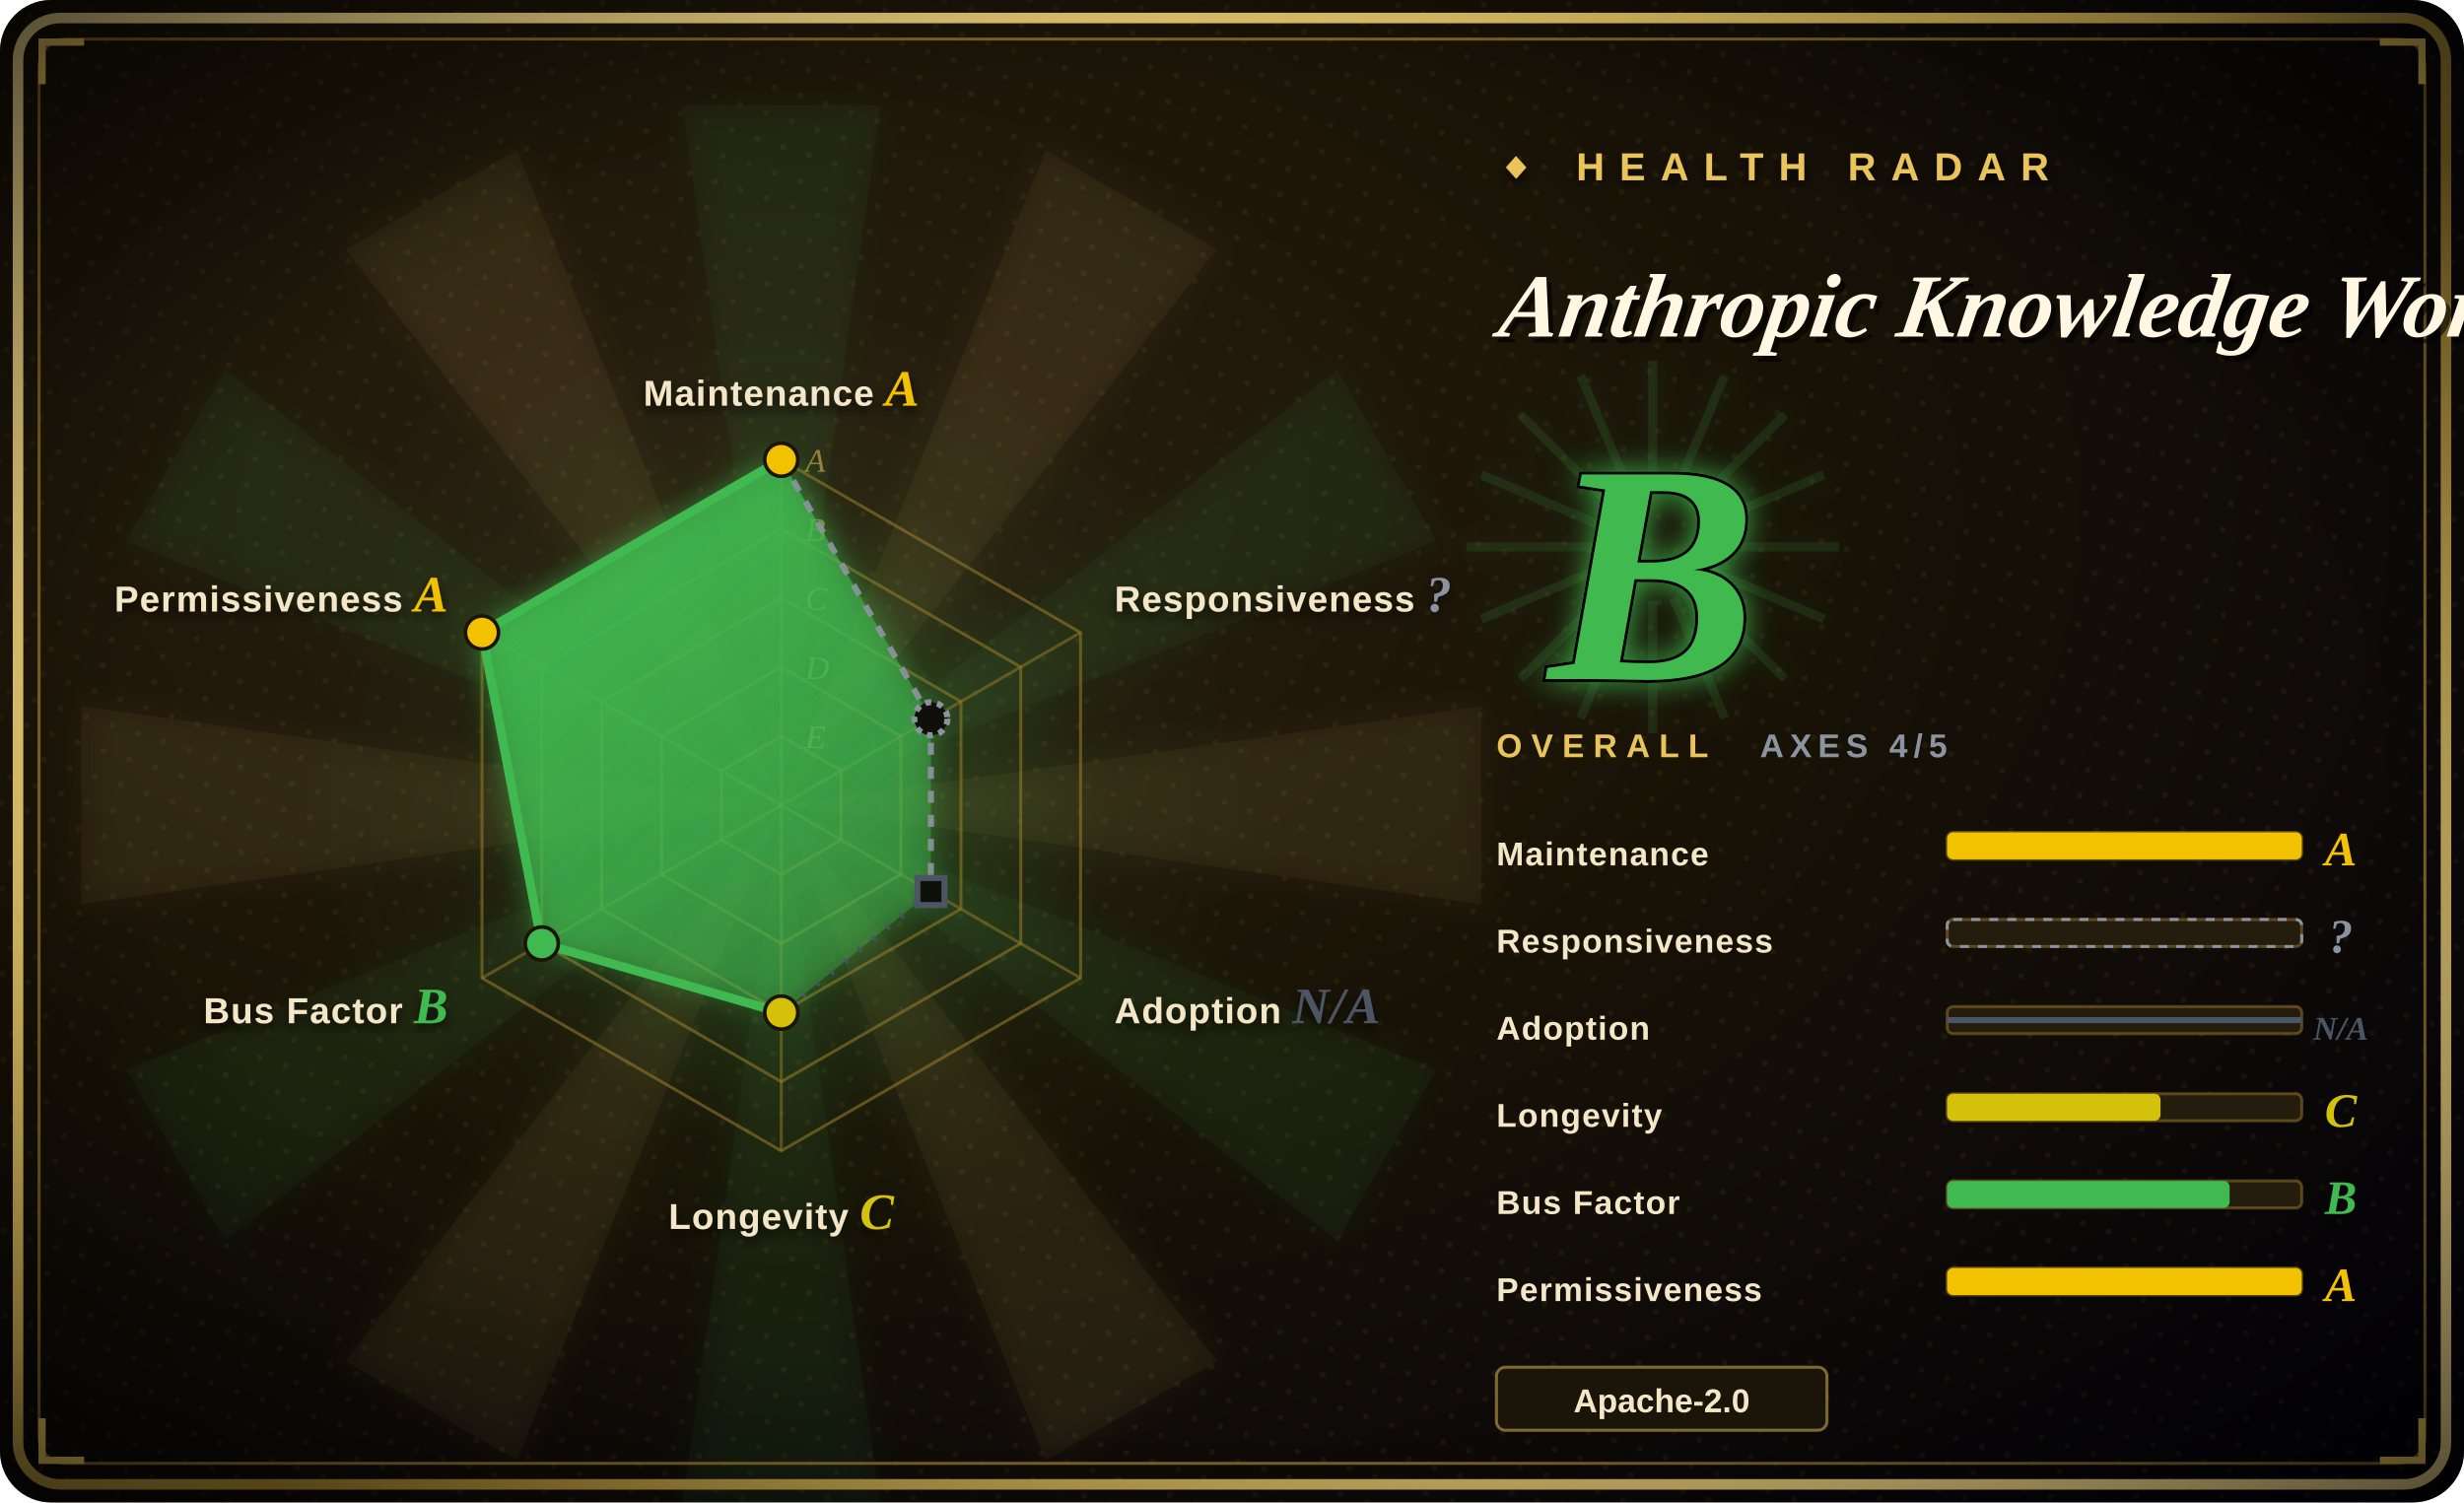
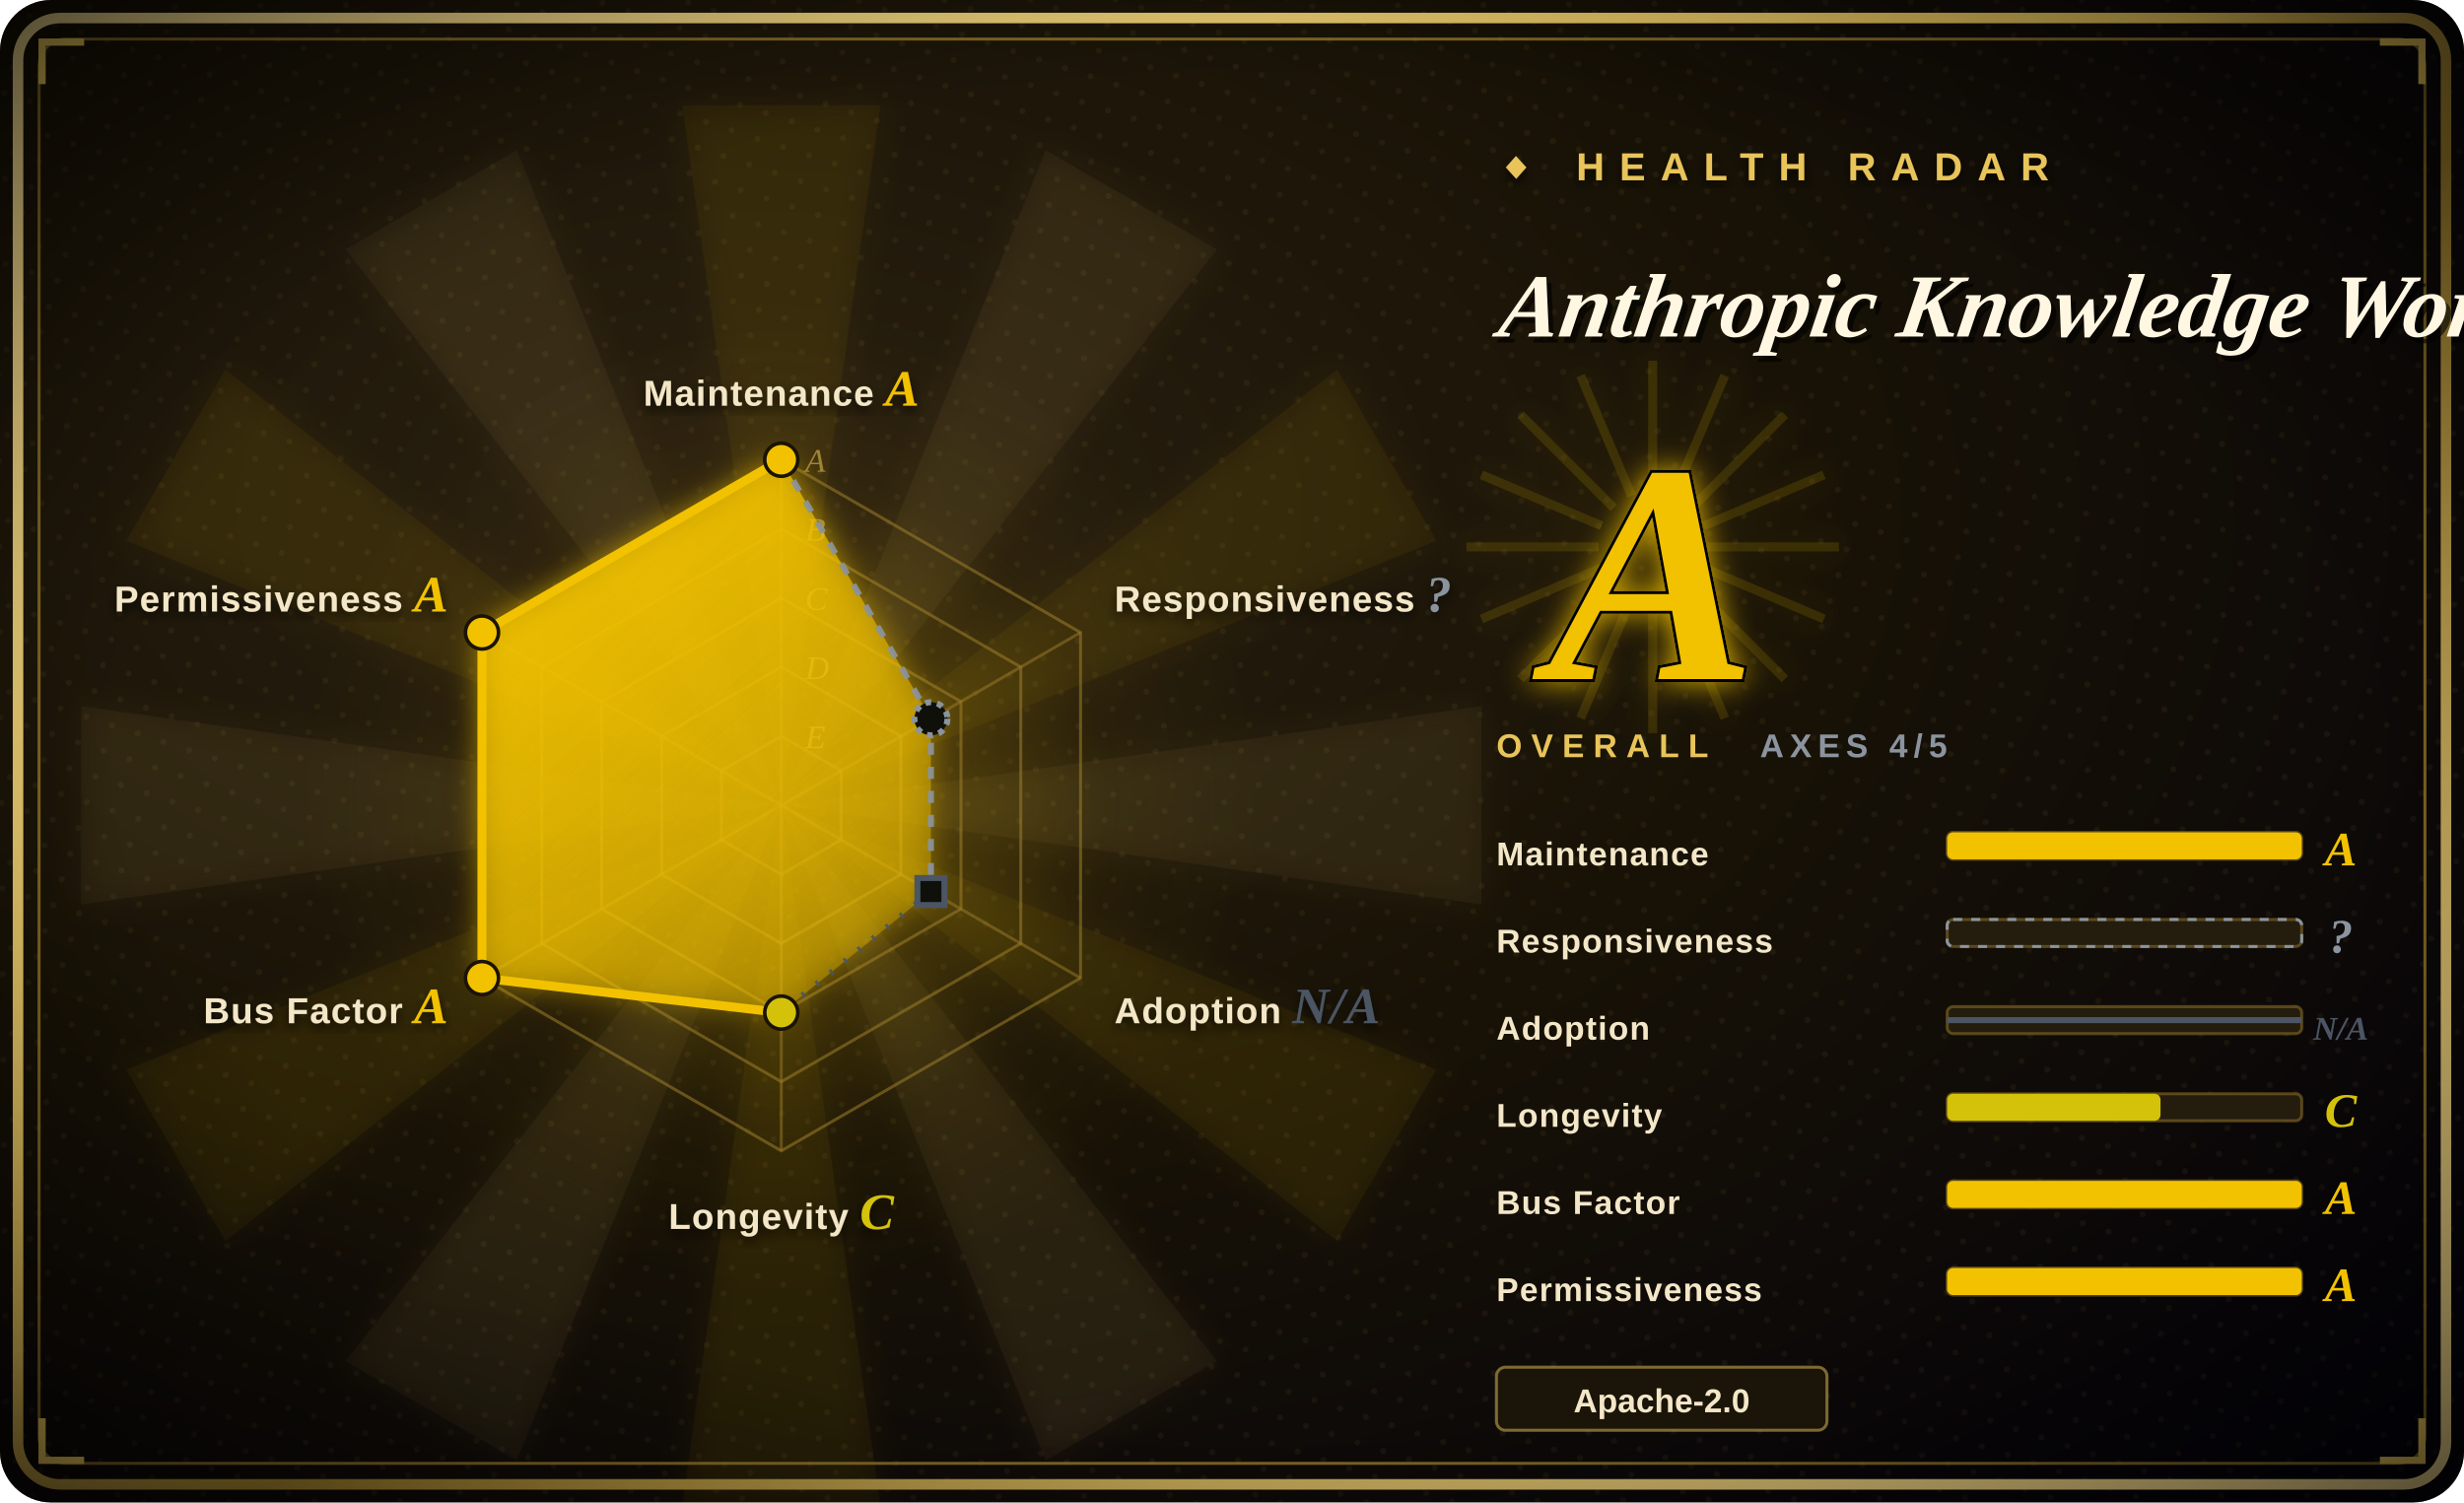
<svg xmlns="http://www.w3.org/2000/svg" width="820" height="500" viewBox="0 0 820 500">
  <defs>
    <radialGradient id="bg" cx="30%" cy="34%" r="90%">
      <stop offset="0%" stop-color="#2a2010" />
      <stop offset="48%" stop-color="#181206" />
      <stop offset="100%" stop-color="#05030a" />
    </radialGradient>
    <radialGradient id="vig" cx="50%" cy="50%" r="72%">
      <stop offset="62%" stop-color="#000000" stop-opacity="0" />
      <stop offset="100%" stop-color="#000000" stop-opacity="0.72" />
    </radialGradient>
    <linearGradient id="frame" x1="0" y1="0" x2="1" y2="1">
      <stop offset="0%" stop-color="#f6dd92" />
      <stop offset="45%" stop-color="#E8C45A" />
      <stop offset="55%" stop-color="#9c7d2a" />
      <stop offset="100%" stop-color="#f6dd92" />
    </linearGradient>
    <linearGradient id="poly" x1="0" y1="0" x2="0.7" y2="1">
-       <stop offset="0%" stop-color="#3FB950" stop-opacity="0.92" />
-       <stop offset="100%" stop-color="#3FB950" stop-opacity="0.34" />
+       <stop offset="0%" stop-color="#F2C200" stop-opacity="0.92" />
+       <stop offset="100%" stop-color="#F2C200" stop-opacity="0.34" />
    </linearGradient>
    <radialGradient id="halo" cx="50%" cy="50%" r="50%">
-       <stop offset="0%" stop-color="#3FB950" stop-opacity="0.34" />
-       <stop offset="68%" stop-color="#3FB950" stop-opacity="0.04" />
-       <stop offset="100%" stop-color="#3FB950" stop-opacity="0" />
+       <stop offset="0%" stop-color="#F2C200" stop-opacity="0.34" />
+       <stop offset="68%" stop-color="#F2C200" stop-opacity="0.04" />
+       <stop offset="100%" stop-color="#F2C200" stop-opacity="0" />
    </radialGradient>
    <filter id="glow" x="-60%" y="-60%" width="220%" height="220%">
      <feGaussianBlur stdDeviation="5" result="b" />
      <feMerge>
        <feMergeNode in="b" />
        <feMergeNode in="SourceGraphic" />
      </feMerge>
    </filter>
    <filter id="soft" x="-30%" y="-30%" width="160%" height="160%">
      <feDropShadow dx="0" dy="2" stdDeviation="2" flood-color="#000" flood-opacity="0.7" />
    </filter>
    <pattern id="halftone" width="9" height="9" patternUnits="userSpaceOnUse" patternTransform="rotate(18)">
      <circle cx="2" cy="2" r="1" fill="#E8C45A" fill-opacity="0.06" />
    </pattern>
  </defs>
  <rect width="820" height="500" rx="17" fill="url(#bg)" />
  <rect width="820" height="500" rx="17" fill="url(#halftone)" />
  <g opacity="0.5" filter="url(#glow)">
    <path d="M260,268 L493,235 L493,301 Z" fill="#E8C45A" fill-opacity="0.10" />
-     <path d="M260,268 L478,356 L445,413 Z" fill="#3FB950" fill-opacity="0.10" />
+     <path d="M260,268 L478,356 L445,413 Z" fill="#F2C200" fill-opacity="0.10" />
    <path d="M260,268 L405,453 L348,486 Z" fill="#E8C45A" fill-opacity="0.10" />
-     <path d="M260,268 L293,501 L227,501 Z" fill="#3FB950" fill-opacity="0.10" />
+     <path d="M260,268 L293,501 L227,501 Z" fill="#F2C200" fill-opacity="0.10" />
    <path d="M260,268 L172,486 L115,453 Z" fill="#E8C45A" fill-opacity="0.10" />
-     <path d="M260,268 L75,413 L42,356 Z" fill="#3FB950" fill-opacity="0.10" />
+     <path d="M260,268 L75,413 L42,356 Z" fill="#F2C200" fill-opacity="0.10" />
    <path d="M260,268 L27,301 L27,235 Z" fill="#E8C45A" fill-opacity="0.10" />
-     <path d="M260,268 L42,180 L75,123 Z" fill="#3FB950" fill-opacity="0.10" />
+     <path d="M260,268 L42,180 L75,123 Z" fill="#F2C200" fill-opacity="0.10" />
    <path d="M260,268 L115,83 L172,50 Z" fill="#E8C45A" fill-opacity="0.10" />
-     <path d="M260,268 L227,35 L293,35 Z" fill="#3FB950" fill-opacity="0.10" />
+     <path d="M260,268 L227,35 L293,35 Z" fill="#F2C200" fill-opacity="0.10" />
    <path d="M260,268 L348,50 L405,83 Z" fill="#E8C45A" fill-opacity="0.10" />
-     <path d="M260,268 L445,123 L478,180 Z" fill="#3FB950" fill-opacity="0.10" />
+     <path d="M260,268 L445,123 L478,180 Z" fill="#F2C200" fill-opacity="0.10" />
  </g>
  <circle cx="260" cy="268" r="161" fill="url(#halo)" />
  <rect x="6" y="6" width="808" height="488" rx="14" fill="none" stroke="url(#frame)" stroke-width="3.5" />
  <rect x="13" y="13" width="794" height="474" rx="9" fill="none" stroke="#9c7d2a" stroke-width="1" stroke-opacity="0.8" />
  <path d="M14,28 L14,14 L28,14" fill="none" stroke="#E8C45A" stroke-width="2.4" />
  <path d="M806,28 L806,14 L792,14" fill="none" stroke="#E8C45A" stroke-width="2.4" />
  <path d="M14,472 L14,486 L28,486" fill="none" stroke="#E8C45A" stroke-width="2.4" />
  <path d="M806,472 L806,486 L792,486" fill="none" stroke="#E8C45A" stroke-width="2.4" />
  <rect width="820" height="500" rx="17" fill="url(#vig)" />
  <polygon points="260.0,153.0 359.6,210.5 359.6,325.5 260.0,383.0 160.4,325.5 160.4,210.5" fill="none" stroke="#9c7d2a" stroke-opacity="0.55" stroke-width="1" />
  <polygon points="260.0,176.0 339.7,222.0 339.7,314.0 260.0,360.0 180.3,314.0 180.3,222.0" fill="none" stroke="#9c7d2a" stroke-opacity="0.55" stroke-width="1" />
  <polygon points="260.0,199.0 319.8,233.5 319.8,302.5 260.0,337.0 200.2,302.5 200.2,233.5" fill="none" stroke="#9c7d2a" stroke-opacity="0.55" stroke-width="1" />
  <polygon points="260.0,222.0 299.8,245.0 299.8,291.0 260.0,314.0 220.2,291.0 220.2,245.0" fill="none" stroke="#9c7d2a" stroke-opacity="0.55" stroke-width="1" />
  <polygon points="260.0,245.0 279.9,256.5 279.9,279.5 260.0,291.0 240.1,279.5 240.1,256.5" fill="none" stroke="#9c7d2a" stroke-opacity="0.55" stroke-width="1" />
  <line x1="260" y1="268" x2="260.0" y2="153.0" stroke="#9c7d2a" stroke-opacity="0.5" stroke-width="1" />
  <line x1="260" y1="268" x2="359.6" y2="210.5" stroke="#9c7d2a" stroke-opacity="0.5" stroke-width="1" />
  <line x1="260" y1="268" x2="359.6" y2="325.5" stroke="#9c7d2a" stroke-opacity="0.5" stroke-width="1" />
  <line x1="260" y1="268" x2="260.0" y2="383.0" stroke="#9c7d2a" stroke-opacity="0.5" stroke-width="1" />
  <line x1="260" y1="268" x2="160.4" y2="325.5" stroke="#9c7d2a" stroke-opacity="0.5" stroke-width="1" />
  <line x1="260" y1="268" x2="160.4" y2="210.5" stroke="#9c7d2a" stroke-opacity="0.5" stroke-width="1" />
  <text x="268" y="157.0" font-size="11" font-style="italic" fill="#E8C45A" fill-opacity="0.55" font-family="'Georgia','Times New Roman',serif">A</text>
  <text x="268" y="180.0" font-size="11" font-style="italic" fill="#E8C45A" fill-opacity="0.55" font-family="'Georgia','Times New Roman',serif">B</text>
  <text x="268" y="203.0" font-size="11" font-style="italic" fill="#E8C45A" fill-opacity="0.55" font-family="'Georgia','Times New Roman',serif">C</text>
  <text x="268" y="226.0" font-size="11" font-style="italic" fill="#E8C45A" fill-opacity="0.55" font-family="'Georgia','Times New Roman',serif">D</text>
  <text x="268" y="249.0" font-size="11" font-style="italic" fill="#E8C45A" fill-opacity="0.55" font-family="'Georgia','Times New Roman',serif">E</text>
-   <polygon points="260.0,153.0 309.8,239.2 309.8,296.8 260.0,337.0 180.3,314.0 160.4,210.5" fill="url(#poly)" filter="url(#glow)" />
+   <polygon points="260.0,153.0 309.8,239.2 309.8,296.8 260.0,337.0 160.4,325.5 160.4,210.5" fill="url(#poly)" filter="url(#glow)" />
  <line x1="260.0" y1="153.0" x2="309.8" y2="239.2" stroke="#8B949E" stroke-width="2" stroke-dasharray="4 4" stroke-opacity="0.92" />
  <line x1="309.8" y1="239.2" x2="309.8" y2="296.8" stroke="#8B949E" stroke-width="2" stroke-dasharray="4 4" stroke-opacity="0.92" />
  <line x1="309.8" y1="296.8" x2="260.0" y2="337.0" stroke="#4B5563" stroke-width="2" stroke-dasharray="1 5" stroke-opacity="0.92" />
-   <line x1="260.0" y1="337.0" x2="180.3" y2="314.0" stroke="#3FB950" stroke-width="3" />
-   <line x1="180.3" y1="314.0" x2="160.4" y2="210.5" stroke="#3FB950" stroke-width="3" />
-   <line x1="160.4" y1="210.5" x2="260.0" y2="153.0" stroke="#3FB950" stroke-width="3" />
+   <line x1="260.0" y1="337.0" x2="160.4" y2="325.5" stroke="#F2C200" stroke-width="3" />
+   <line x1="160.4" y1="325.5" x2="160.4" y2="210.5" stroke="#F2C200" stroke-width="3" />
+   <line x1="160.4" y1="210.5" x2="260.0" y2="153.0" stroke="#F2C200" stroke-width="3" />
  <circle cx="260.0" cy="153.0" r="5.5" fill="#F2C200" stroke="#1a1306" stroke-width="1.2" />
  <circle cx="309.8" cy="239.2" r="5.5" fill="#10100b" stroke="#8B949E" stroke-width="2" stroke-dasharray="2 2" />
  <rect x="305.3" y="292.2" width="9" height="9" fill="#10100b" stroke="#4B5563" stroke-width="2" />
  <circle cx="260.0" cy="337.0" r="5.5" fill="#D4C20A" stroke="#1a1306" stroke-width="1.2" />
-   <circle cx="180.3" cy="314.0" r="5.5" fill="#3FB950" stroke="#1a1306" stroke-width="1.2" />
+   <circle cx="160.4" cy="325.5" r="5.5" fill="#F2C200" stroke="#1a1306" stroke-width="1.2" />
  <circle cx="160.4" cy="210.5" r="5.5" fill="#F2C200" stroke="#1a1306" stroke-width="1.2" />
  <text x="260.0" y="135.0" font-size="12" font-weight="900" fill="#f3e7c8" text-anchor="middle" font-family="'Arial Black','Helvetica Neue',Arial,sans-serif" letter-spacing="0.4" filter="url(#soft)">Maintenance <tspan fill="#F2C200" font-family="'Georgia','Times New Roman',serif" font-style="italic" font-size="17">A</tspan>
  </text>
  <text x="370.9" y="203.5" font-size="12" font-weight="900" fill="#f3e7c8" text-anchor="start" font-family="'Arial Black','Helvetica Neue',Arial,sans-serif" letter-spacing="0.4" filter="url(#soft)">Responsiveness <tspan fill="#8B949E" font-family="'Georgia','Times New Roman',serif" font-style="italic" font-size="17">?</tspan>
  </text>
  <text x="370.9" y="340.5" font-size="12" font-weight="900" fill="#f3e7c8" text-anchor="start" font-family="'Arial Black','Helvetica Neue',Arial,sans-serif" letter-spacing="0.4" filter="url(#soft)">Adoption <tspan fill="#4B5563" font-family="'Georgia','Times New Roman',serif" font-style="italic" font-size="17">N/A</tspan>
  </text>
  <text x="260.0" y="409.0" font-size="12" font-weight="900" fill="#f3e7c8" text-anchor="middle" font-family="'Arial Black','Helvetica Neue',Arial,sans-serif" letter-spacing="0.4" filter="url(#soft)">Longevity <tspan fill="#D4C20A" font-family="'Georgia','Times New Roman',serif" font-style="italic" font-size="17">C</tspan>
  </text>
-   <text x="149.1" y="340.5" font-size="12" font-weight="900" fill="#f3e7c8" text-anchor="end" font-family="'Arial Black','Helvetica Neue',Arial,sans-serif" letter-spacing="0.4" filter="url(#soft)">Bus Factor <tspan fill="#3FB950" font-family="'Georgia','Times New Roman',serif" font-style="italic" font-size="17">B</tspan>
+   <text x="149.1" y="340.5" font-size="12" font-weight="900" fill="#f3e7c8" text-anchor="end" font-family="'Arial Black','Helvetica Neue',Arial,sans-serif" letter-spacing="0.4" filter="url(#soft)">Bus Factor <tspan fill="#F2C200" font-family="'Georgia','Times New Roman',serif" font-style="italic" font-size="17">A</tspan>
  </text>
  <text x="149.1" y="203.5" font-size="12" font-weight="900" fill="#f3e7c8" text-anchor="end" font-family="'Arial Black','Helvetica Neue',Arial,sans-serif" letter-spacing="0.4" filter="url(#soft)">Permissiveness <tspan fill="#F2C200" font-family="'Georgia','Times New Roman',serif" font-style="italic" font-size="17">A</tspan>
  </text>
  <text x="498" y="60" font-size="13" letter-spacing="5" fill="#E8C45A" font-weight="900" font-family="'Arial Black','Helvetica Neue',Arial,sans-serif" filter="url(#soft)">◆ HEALTH RADAR</text>
  <g transform="translate(498,112) skewX(-9)">
    <text x="2" y="2" font-size="30" font-weight="900" font-style="italic" fill="#000" fill-opacity="0.6" font-family="'Georgia','Times New Roman',serif">Anthropic Knowledge Work Plugins</text>
    <text x="0" y="0" font-size="30" font-weight="900" font-style="italic" fill="#fff7e2" font-family="'Georgia','Times New Roman',serif">Anthropic Knowledge Work Plugins</text>
  </g>
  <line x1="498" y1="124" x2="648" y2="124" stroke="url(#frame)" stroke-width="2" />
  <g opacity="0.85" filter="url(#glow)">
-     <line x1="568" y1="182" x2="612" y2="182" stroke="#3FB950" stroke-opacity="0.16" stroke-width="3" />
-     <line x1="567" y1="189" x2="607" y2="206" stroke="#3FB950" stroke-opacity="0.16" stroke-width="3" />
-     <line x1="563" y1="195" x2="594" y2="226" stroke="#3FB950" stroke-opacity="0.16" stroke-width="3" />
-     <line x1="557" y1="199" x2="574" y2="239" stroke="#3FB950" stroke-opacity="0.16" stroke-width="3" />
-     <line x1="550" y1="200" x2="550" y2="244" stroke="#3FB950" stroke-opacity="0.16" stroke-width="3" />
-     <line x1="543" y1="199" x2="526" y2="239" stroke="#3FB950" stroke-opacity="0.16" stroke-width="3" />
-     <line x1="537" y1="195" x2="506" y2="226" stroke="#3FB950" stroke-opacity="0.16" stroke-width="3" />
-     <line x1="533" y1="189" x2="493" y2="206" stroke="#3FB950" stroke-opacity="0.16" stroke-width="3" />
-     <line x1="532" y1="182" x2="488" y2="182" stroke="#3FB950" stroke-opacity="0.16" stroke-width="3" />
-     <line x1="533" y1="175" x2="493" y2="158" stroke="#3FB950" stroke-opacity="0.16" stroke-width="3" />
-     <line x1="537" y1="169" x2="506" y2="138" stroke="#3FB950" stroke-opacity="0.16" stroke-width="3" />
-     <line x1="543" y1="165" x2="526" y2="125" stroke="#3FB950" stroke-opacity="0.16" stroke-width="3" />
-     <line x1="550" y1="164" x2="550" y2="120" stroke="#3FB950" stroke-opacity="0.16" stroke-width="3" />
-     <line x1="557" y1="165" x2="574" y2="125" stroke="#3FB950" stroke-opacity="0.16" stroke-width="3" />
-     <line x1="563" y1="169" x2="594" y2="138" stroke="#3FB950" stroke-opacity="0.16" stroke-width="3" />
-     <line x1="567" y1="175" x2="607" y2="158" stroke="#3FB950" stroke-opacity="0.16" stroke-width="3" />
+     <line x1="568" y1="182" x2="612" y2="182" stroke="#F2C200" stroke-opacity="0.16" stroke-width="3" />
+     <line x1="567" y1="189" x2="607" y2="206" stroke="#F2C200" stroke-opacity="0.16" stroke-width="3" />
+     <line x1="563" y1="195" x2="594" y2="226" stroke="#F2C200" stroke-opacity="0.16" stroke-width="3" />
+     <line x1="557" y1="199" x2="574" y2="239" stroke="#F2C200" stroke-opacity="0.16" stroke-width="3" />
+     <line x1="550" y1="200" x2="550" y2="244" stroke="#F2C200" stroke-opacity="0.16" stroke-width="3" />
+     <line x1="543" y1="199" x2="526" y2="239" stroke="#F2C200" stroke-opacity="0.16" stroke-width="3" />
+     <line x1="537" y1="195" x2="506" y2="226" stroke="#F2C200" stroke-opacity="0.16" stroke-width="3" />
+     <line x1="533" y1="189" x2="493" y2="206" stroke="#F2C200" stroke-opacity="0.16" stroke-width="3" />
+     <line x1="532" y1="182" x2="488" y2="182" stroke="#F2C200" stroke-opacity="0.16" stroke-width="3" />
+     <line x1="533" y1="175" x2="493" y2="158" stroke="#F2C200" stroke-opacity="0.16" stroke-width="3" />
+     <line x1="537" y1="169" x2="506" y2="138" stroke="#F2C200" stroke-opacity="0.16" stroke-width="3" />
+     <line x1="543" y1="165" x2="526" y2="125" stroke="#F2C200" stroke-opacity="0.16" stroke-width="3" />
+     <line x1="550" y1="164" x2="550" y2="120" stroke="#F2C200" stroke-opacity="0.16" stroke-width="3" />
+     <line x1="557" y1="165" x2="574" y2="125" stroke="#F2C200" stroke-opacity="0.16" stroke-width="3" />
+     <line x1="563" y1="169" x2="594" y2="138" stroke="#F2C200" stroke-opacity="0.16" stroke-width="3" />
+     <line x1="567" y1="175" x2="607" y2="158" stroke="#F2C200" stroke-opacity="0.16" stroke-width="3" />
  </g>
-   <text x="550" y="226" font-size="104" font-weight="900" font-style="italic" text-anchor="middle" fill="#3FB950" stroke="#000" stroke-width="2" paint-order="stroke" font-family="'Georgia','Times New Roman',serif" filter="url(#glow)">B</text>
+   <text x="550" y="226" font-size="104" font-weight="900" font-style="italic" text-anchor="middle" fill="#F2C200" stroke="#000" stroke-width="2" paint-order="stroke" font-family="'Georgia','Times New Roman',serif" filter="url(#glow)">A</text>
  <text x="498" y="252" font-size="11" letter-spacing="3" fill="#E8C45A" font-family="'Arial Black','Helvetica Neue',Arial,sans-serif" font-weight="900">OVERALL</text>
  <text x="648" y="252" font-size="11" letter-spacing="2" fill="#8B949E" font-family="'Arial Black','Helvetica Neue',Arial,sans-serif" font-weight="900" text-anchor="end">AXES 4/5</text>
  <text x="498" y="288" font-size="11" font-weight="900" fill="#f3e7c8" font-family="'Arial Black','Helvetica Neue',Arial,sans-serif" letter-spacing="0.4">Maintenance</text>
  <rect x="648" y="277" width="118" height="9" rx="2" fill="#241d0e" stroke="#9c7d2a" stroke-opacity="0.5" />
  <rect x="648" y="277" width="118" height="9" rx="2" fill="#F2C200" />
  <text x="779" y="288" font-size="16" font-weight="900" font-style="italic" fill="#F2C200" font-family="'Georgia','Times New Roman',serif" text-anchor="middle">A</text>
  <text x="498" y="317" font-size="11" font-weight="900" fill="#f3e7c8" font-family="'Arial Black','Helvetica Neue',Arial,sans-serif" letter-spacing="0.4">Responsiveness</text>
  <rect x="648" y="306" width="118" height="9" rx="2" fill="#241d0e" stroke="#9c7d2a" stroke-opacity="0.5" />
  <rect x="648" y="306" width="118" height="9" rx="2" fill="none" stroke="#8B949E" stroke-dasharray="3 3" />
  <text x="779" y="317" font-size="16" font-weight="900" font-style="italic" fill="#8B949E" font-family="'Georgia','Times New Roman',serif" text-anchor="middle">?</text>
  <text x="498" y="346" font-size="11" font-weight="900" fill="#f3e7c8" font-family="'Arial Black','Helvetica Neue',Arial,sans-serif" letter-spacing="0.4">Adoption</text>
  <rect x="648" y="335" width="118" height="9" rx="2" fill="#241d0e" stroke="#9c7d2a" stroke-opacity="0.5" />
  <line x1="648" y1="339.5" x2="766" y2="339.5" stroke="#4B5563" stroke-width="2" />
  <text x="779" y="346" font-size="11" font-weight="900" font-style="italic" fill="#4B5563" font-family="'Georgia','Times New Roman',serif" text-anchor="middle">N/A</text>
  <text x="498" y="375" font-size="11" font-weight="900" fill="#f3e7c8" font-family="'Arial Black','Helvetica Neue',Arial,sans-serif" letter-spacing="0.4">Longevity</text>
  <rect x="648" y="364" width="118" height="9" rx="2" fill="#241d0e" stroke="#9c7d2a" stroke-opacity="0.5" />
  <rect x="648" y="364" width="71" height="9" rx="2" fill="#D4C20A" />
  <text x="779" y="375" font-size="16" font-weight="900" font-style="italic" fill="#D4C20A" font-family="'Georgia','Times New Roman',serif" text-anchor="middle">C</text>
  <text x="498" y="404" font-size="11" font-weight="900" fill="#f3e7c8" font-family="'Arial Black','Helvetica Neue',Arial,sans-serif" letter-spacing="0.4">Bus Factor</text>
  <rect x="648" y="393" width="118" height="9" rx="2" fill="#241d0e" stroke="#9c7d2a" stroke-opacity="0.5" />
-   <rect x="648" y="393" width="94" height="9" rx="2" fill="#3FB950" />
-   <text x="779" y="404" font-size="16" font-weight="900" font-style="italic" fill="#3FB950" font-family="'Georgia','Times New Roman',serif" text-anchor="middle">B</text>
+   <rect x="648" y="393" width="118" height="9" rx="2" fill="#F2C200" />
+   <text x="779" y="404" font-size="16" font-weight="900" font-style="italic" fill="#F2C200" font-family="'Georgia','Times New Roman',serif" text-anchor="middle">A</text>
  <text x="498" y="433" font-size="11" font-weight="900" fill="#f3e7c8" font-family="'Arial Black','Helvetica Neue',Arial,sans-serif" letter-spacing="0.4">Permissiveness</text>
  <rect x="648" y="422" width="118" height="9" rx="2" fill="#241d0e" stroke="#9c7d2a" stroke-opacity="0.5" />
  <rect x="648" y="422" width="118" height="9" rx="2" fill="#F2C200" />
  <text x="779" y="433" font-size="16" font-weight="900" font-style="italic" fill="#F2C200" font-family="'Georgia','Times New Roman',serif" text-anchor="middle">A</text>
  <rect x="498" y="455" width="110" height="21" rx="3" fill="#1b1408" stroke="#E8C45A" stroke-opacity="0.5" />
  <text x="553.0" y="470" font-size="11" font-weight="700" fill="#f3e7c8" text-anchor="middle" font-family="'Arial Black','Helvetica Neue',Arial,sans-serif">Apache-2.0</text>
</svg>
